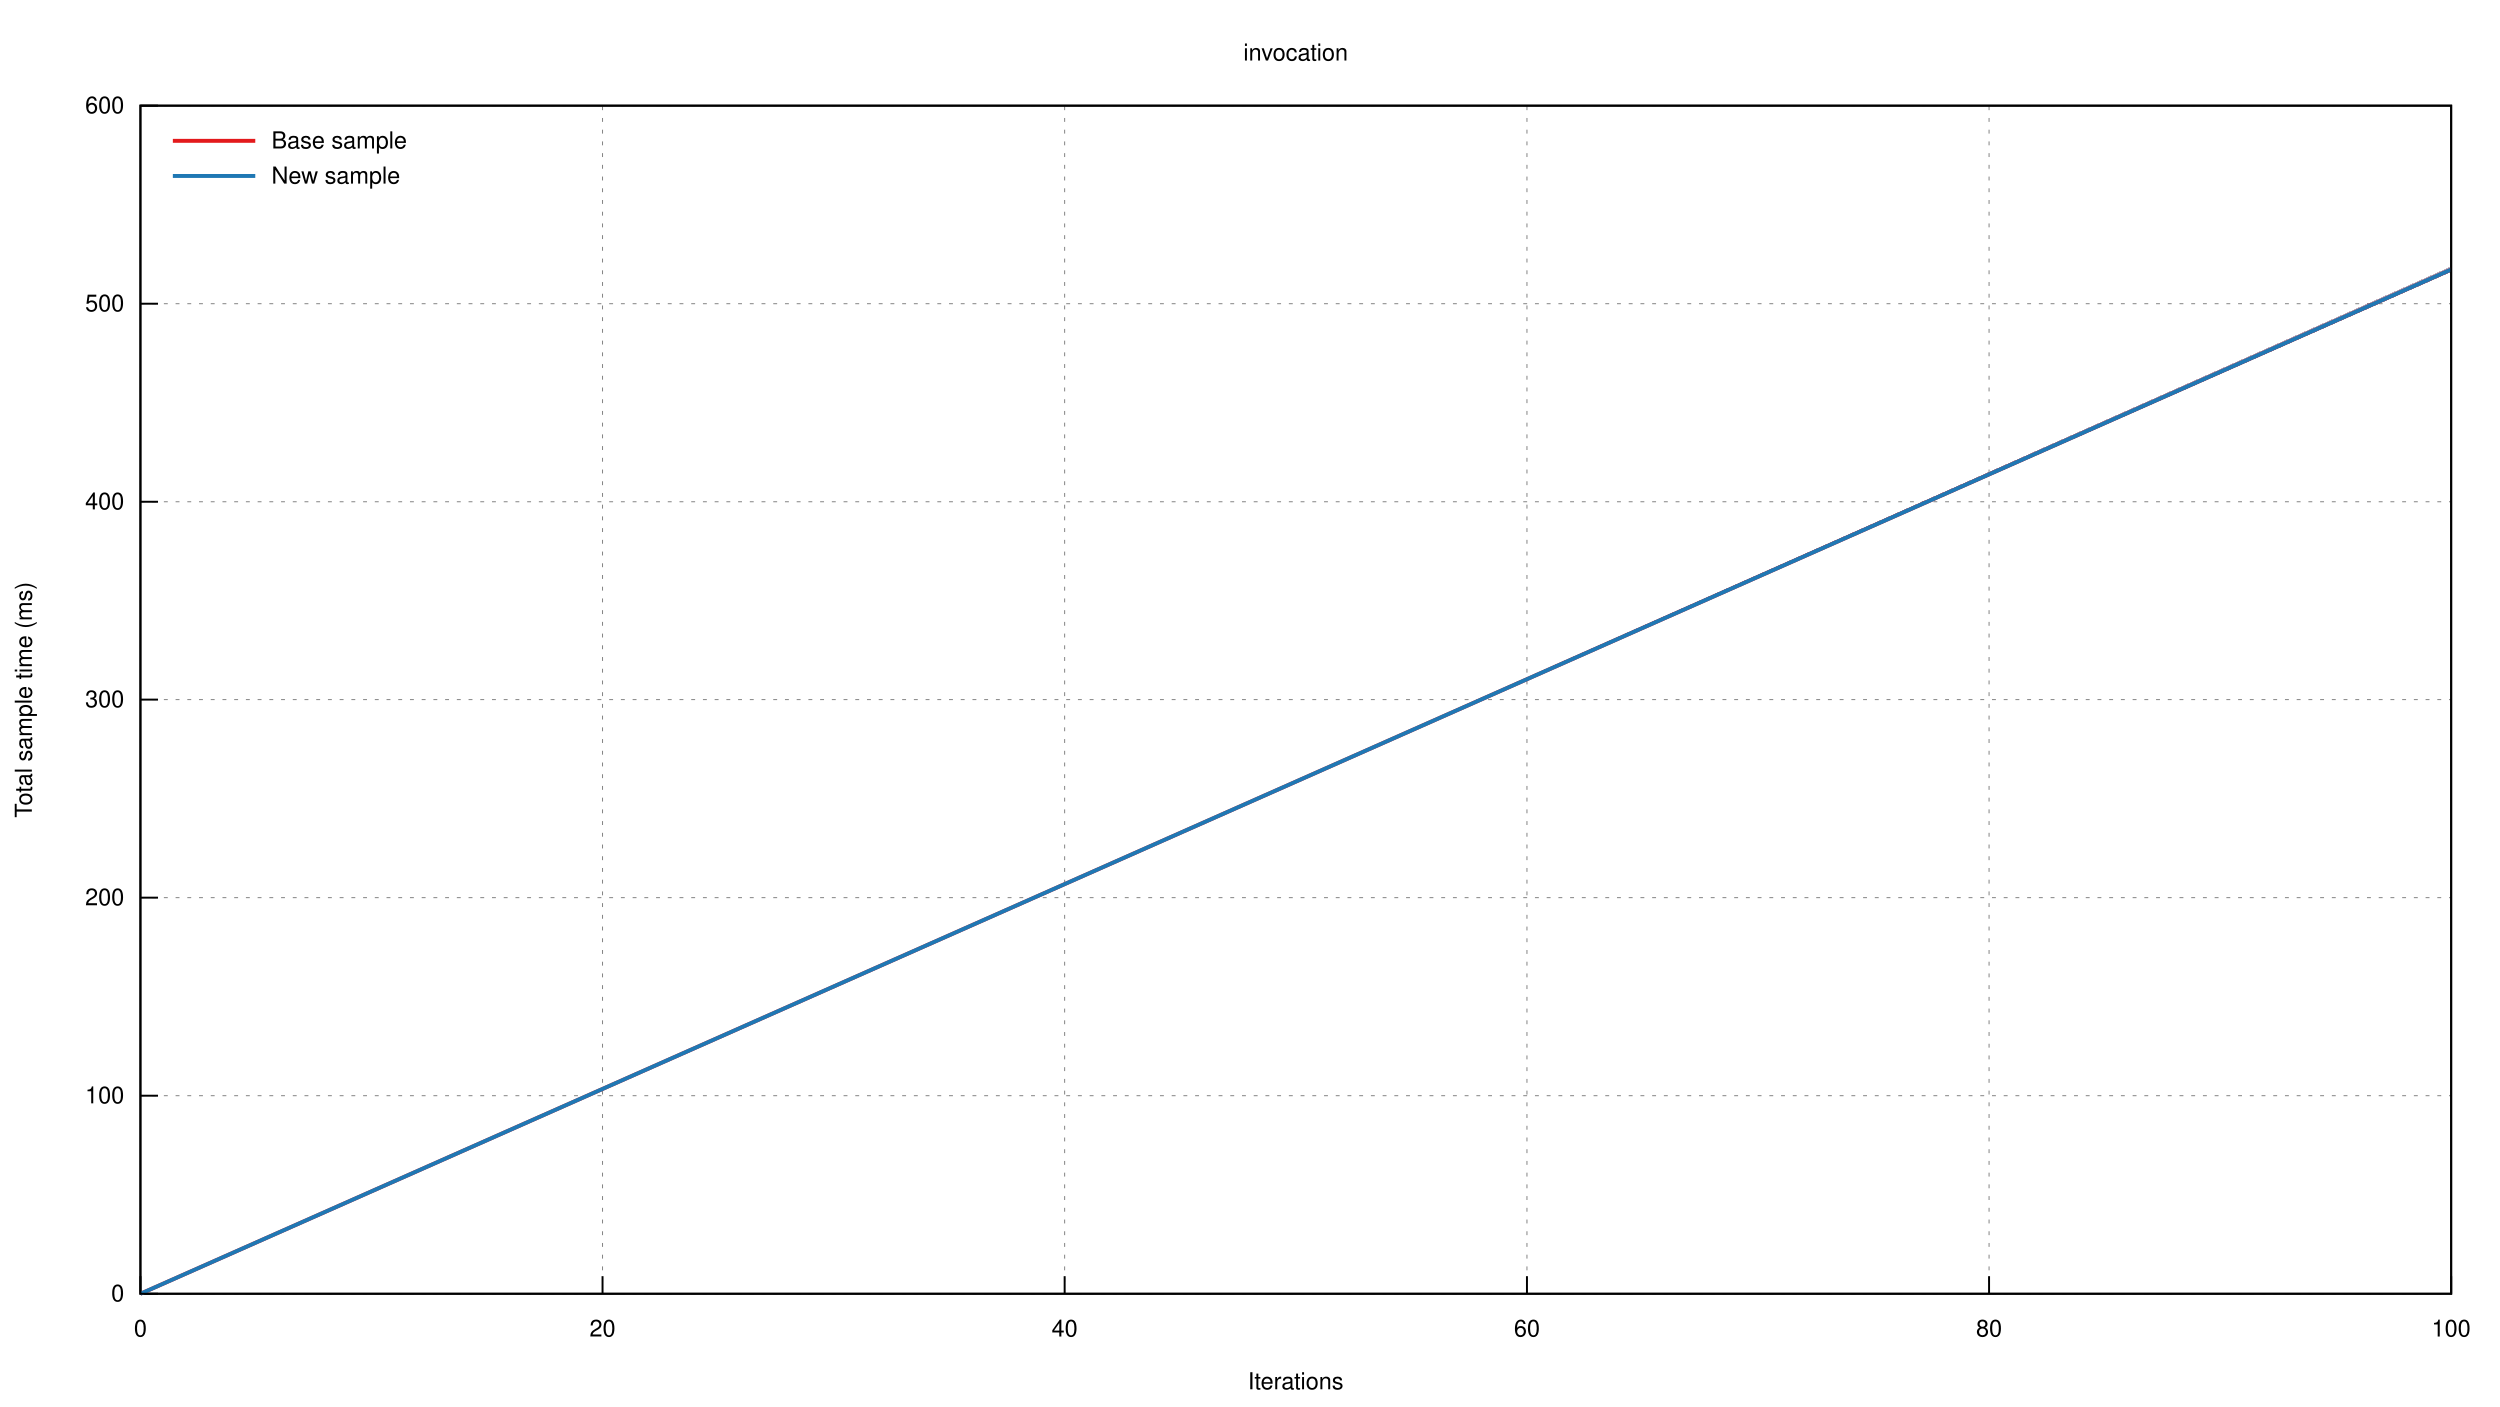
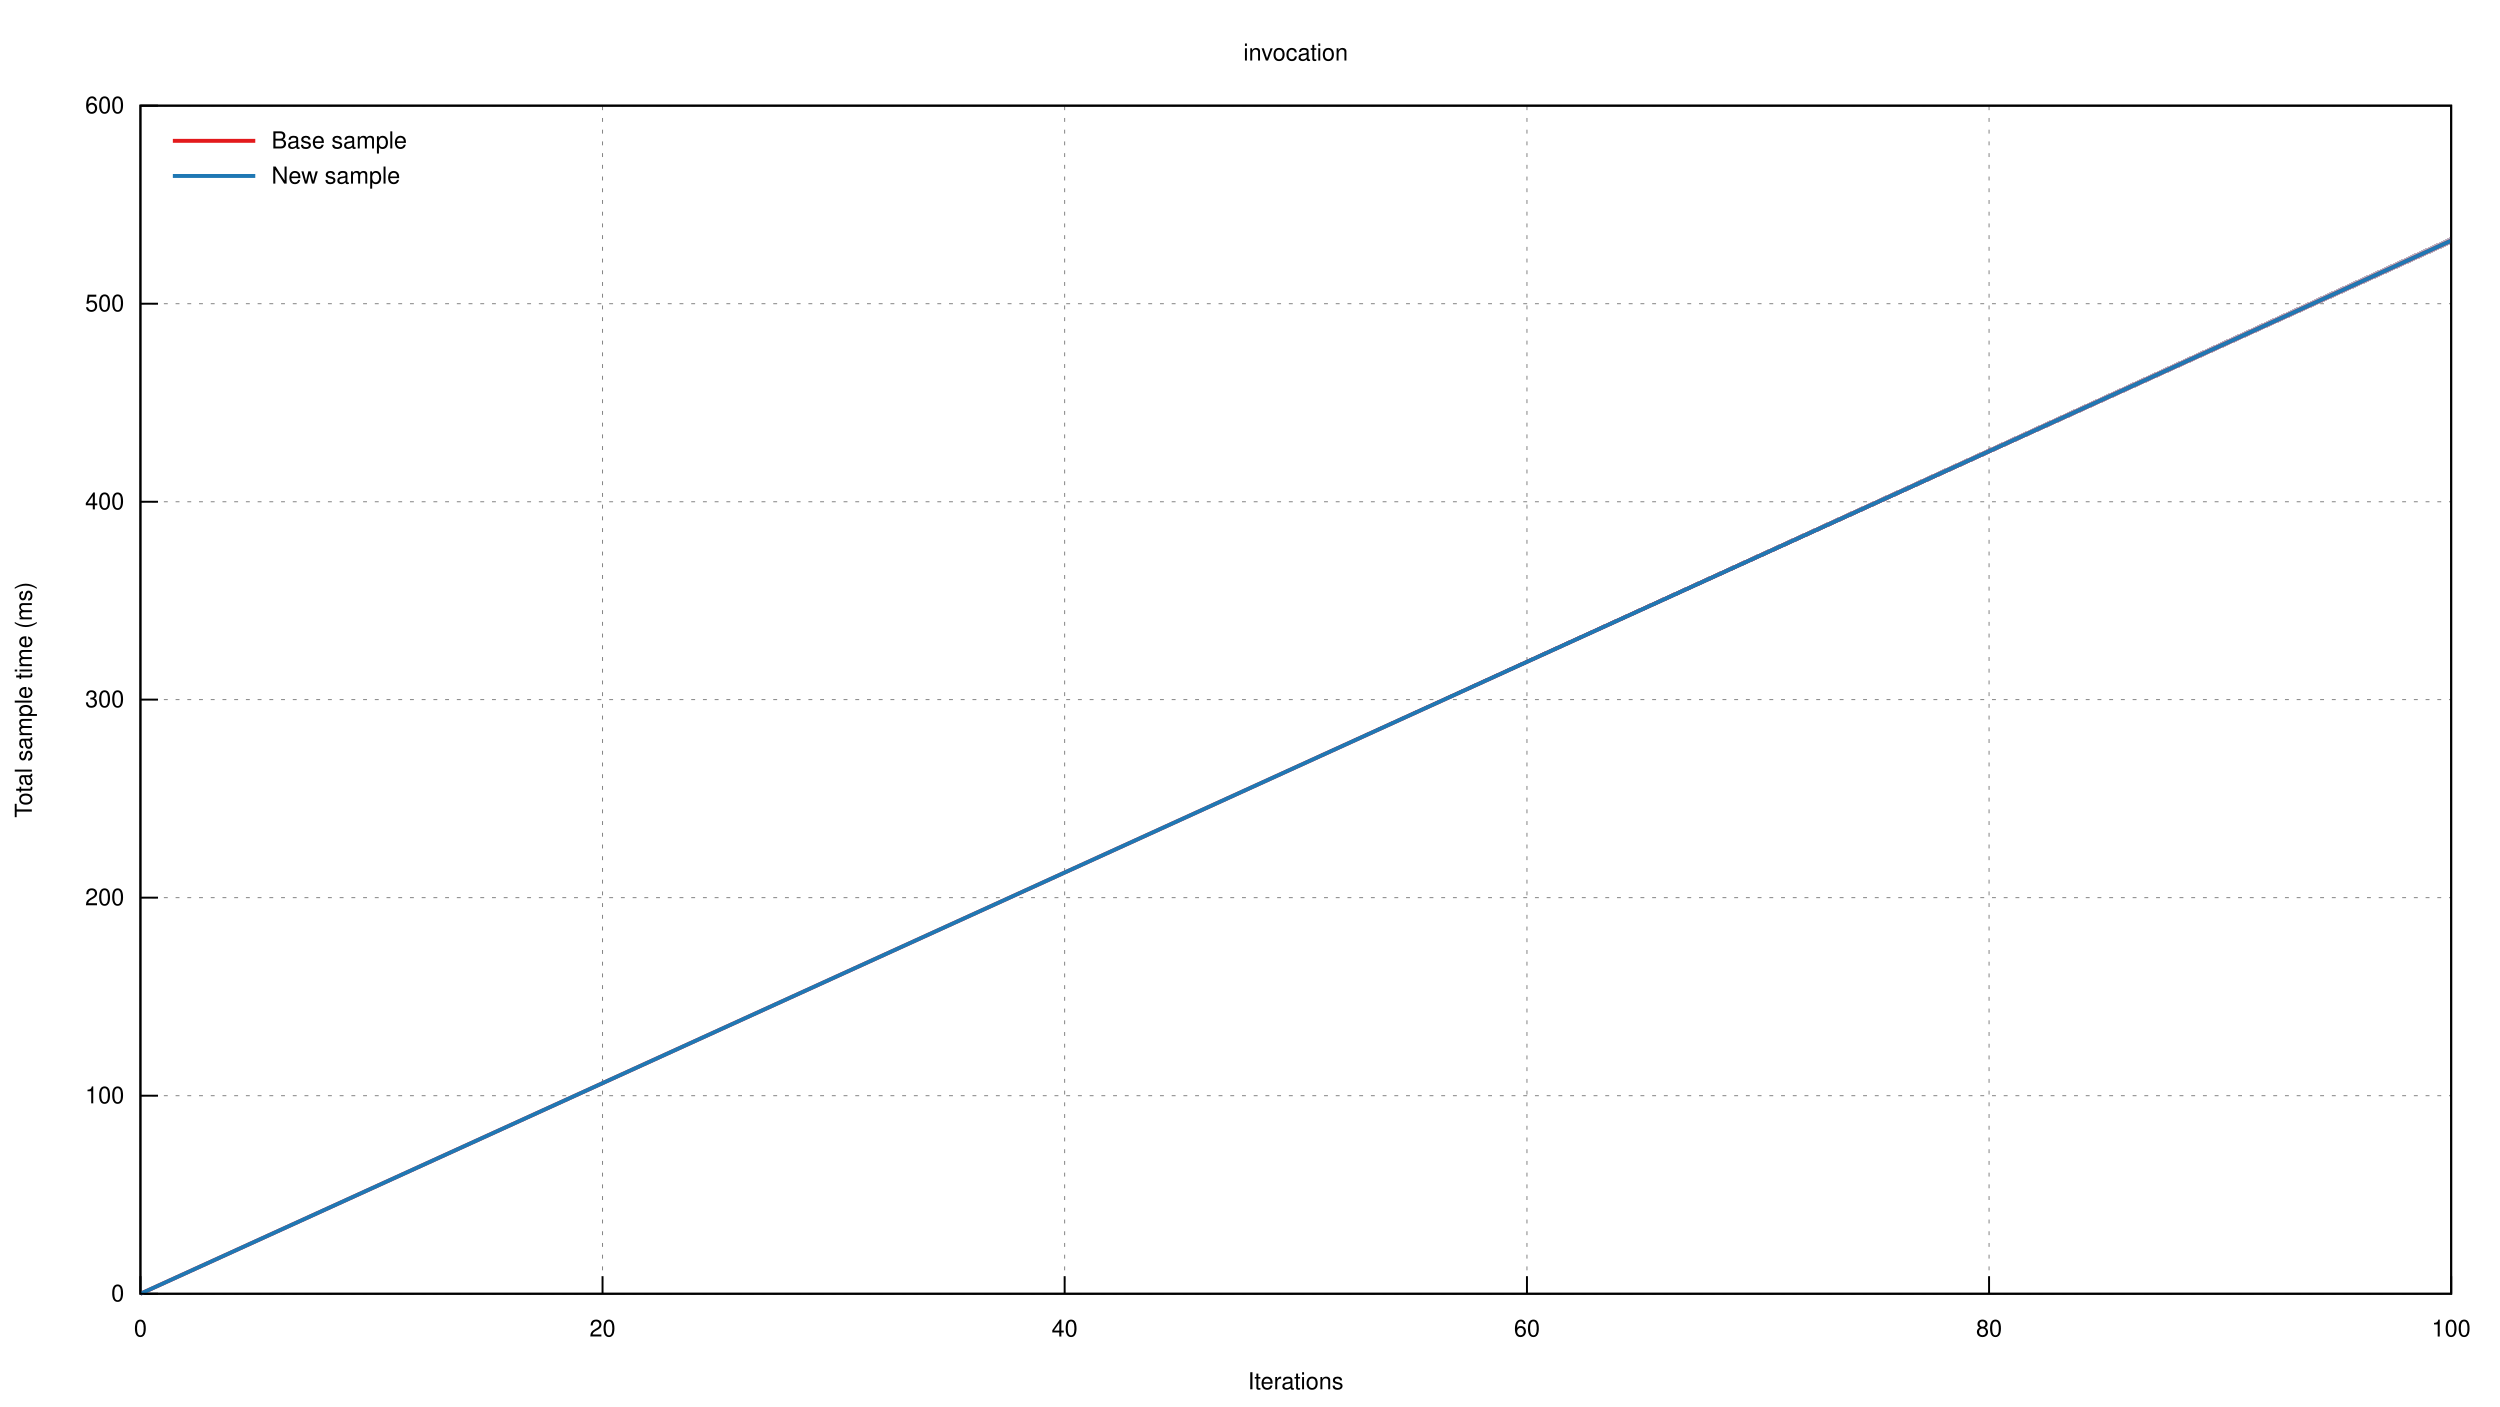
<svg xmlns="http://www.w3.org/2000/svg" xmlns:xlink="http://www.w3.org/1999/xlink" viewBox="0 0 1280 720">
  <g id="gnuplot_canvas">
    <rect x="0" y="0" width="1280" height="720" fill="none" />
    <defs>
      <circle id="gpDot" r="0.5" stroke-width="0.5" stroke="currentColor" />
      <path id="gpPt0" stroke-width="0.222" stroke="currentColor" d="M-1,0 h2 M0,-1 v2" />
      <path id="gpPt1" stroke-width="0.222" stroke="currentColor" d="M-1,-1 L1,1 M1,-1 L-1,1" />
      <path id="gpPt2" stroke-width="0.222" stroke="currentColor" d="M-1,0 L1,0 M0,-1 L0,1 M-1,-1 L1,1 M-1,1 L1,-1" />
      <rect id="gpPt3" stroke-width="0.222" stroke="currentColor" x="-1" y="-1" width="2" height="2" />
      <rect id="gpPt4" stroke-width="0.222" stroke="currentColor" fill="currentColor" x="-1" y="-1" width="2" height="2" />
      <circle id="gpPt5" stroke-width="0.222" stroke="currentColor" cx="0" cy="0" r="1" />
      <use xlink:href="#gpPt5" id="gpPt6" fill="currentColor" stroke="none" />
      <path id="gpPt7" stroke-width="0.222" stroke="currentColor" d="M0,-1.33 L-1.33,0.67 L1.33,0.67 z" />
      <use xlink:href="#gpPt7" id="gpPt8" fill="currentColor" stroke="none" />
      <use xlink:href="#gpPt7" id="gpPt9" stroke="currentColor" transform="rotate(180)" />
      <use xlink:href="#gpPt9" id="gpPt10" fill="currentColor" stroke="none" />
      <use xlink:href="#gpPt3" id="gpPt11" stroke="currentColor" transform="rotate(45)" />
      <use xlink:href="#gpPt11" id="gpPt12" fill="currentColor" stroke="none" />
      <path id="gpPt13" stroke-width="0.222" stroke="currentColor" d="M0,1.330 L1.265,0.411 L0.782,-1.067 L-0.782,-1.076 L-1.265,0.411 z" />
      <use xlink:href="#gpPt13" id="gpPt14" fill="currentColor" stroke="none" />
      <filter id="textbox" filterUnits="objectBoundingBox" x="0" y="0" height="1" width="1">
        <feFlood flood-color="white" flood-opacity="1" result="bgnd" />
        <feComposite in="SourceGraphic" in2="bgnd" operator="atop" />
      </filter>
      <filter id="greybox" filterUnits="objectBoundingBox" x="0" y="0" height="1" width="1">
        <feFlood flood-color="lightgrey" flood-opacity="1" result="grey" />
        <feComposite in="SourceGraphic" in2="grey" operator="atop" />
      </filter>
    </defs>
    <g fill="none" color="white" stroke="currentColor" stroke-width="1.00" stroke-linecap="butt" stroke-linejoin="miter">
</g>
    <g fill="none" color="black" stroke="currentColor" stroke-width="1.00" stroke-linecap="butt" stroke-linejoin="miter">
</g>
    <g fill="none" color="black" stroke="black" stroke-width="0.50" stroke-linecap="butt" stroke-linejoin="miter">
</g>
    <g fill="none" color="gray" stroke="currentColor" stroke-width="0.50" stroke-linecap="butt" stroke-linejoin="miter">
      <path stroke="gray" stroke-dasharray="2,4" class="gridline" d="M71.9,662.4 L1255.0,662.4  " />
    </g>
    <g fill="none" color="gray" stroke="gray" stroke-width="1.00" stroke-linecap="butt" stroke-linejoin="miter">
</g>
    <g fill="none" color="black" stroke="currentColor" stroke-width="1.00" stroke-linecap="butt" stroke-linejoin="miter">
      <path stroke="black" d="M71.9,662.4 L80.9,662.4  " />
      <g transform="translate(63.6,666.3)" stroke="none" fill="black" font-family="Helvetica" font-size="12.00" text-anchor="end">
        <text>
          <tspan font-family="Helvetica"> 0</tspan>
        </text>
      </g>
    </g>
    <g fill="none" color="black" stroke="currentColor" stroke-width="1.00" stroke-linecap="butt" stroke-linejoin="miter">
</g>
    <g fill="none" color="black" stroke="black" stroke-width="0.50" stroke-linecap="butt" stroke-linejoin="miter">
</g>
    <g fill="none" color="gray" stroke="currentColor" stroke-width="0.50" stroke-linecap="butt" stroke-linejoin="miter">
      <path stroke="gray" stroke-dasharray="2,4" class="gridline" d="M71.9,561.0 L1255.0,561.0  " />
    </g>
    <g fill="none" color="gray" stroke="gray" stroke-width="1.00" stroke-linecap="butt" stroke-linejoin="miter">
</g>
    <g fill="none" color="black" stroke="currentColor" stroke-width="1.00" stroke-linecap="butt" stroke-linejoin="miter">
      <path stroke="black" d="M71.9,561.0 L80.9,561.0  " />
      <g transform="translate(63.6,564.9)" stroke="none" fill="black" font-family="Helvetica" font-size="12.00" text-anchor="end">
        <text>
          <tspan font-family="Helvetica"> 100</tspan>
        </text>
      </g>
    </g>
    <g fill="none" color="black" stroke="currentColor" stroke-width="1.00" stroke-linecap="butt" stroke-linejoin="miter">
</g>
    <g fill="none" color="black" stroke="black" stroke-width="0.50" stroke-linecap="butt" stroke-linejoin="miter">
</g>
    <g fill="none" color="gray" stroke="currentColor" stroke-width="0.50" stroke-linecap="butt" stroke-linejoin="miter">
      <path stroke="gray" stroke-dasharray="2,4" class="gridline" d="M71.9,459.6 L1255.0,459.6  " />
    </g>
    <g fill="none" color="gray" stroke="gray" stroke-width="1.00" stroke-linecap="butt" stroke-linejoin="miter">
</g>
    <g fill="none" color="black" stroke="currentColor" stroke-width="1.00" stroke-linecap="butt" stroke-linejoin="miter">
      <path stroke="black" d="M71.9,459.6 L80.9,459.6  " />
      <g transform="translate(63.6,463.5)" stroke="none" fill="black" font-family="Helvetica" font-size="12.00" text-anchor="end">
        <text>
          <tspan font-family="Helvetica"> 200</tspan>
        </text>
      </g>
    </g>
    <g fill="none" color="black" stroke="currentColor" stroke-width="1.00" stroke-linecap="butt" stroke-linejoin="miter">
</g>
    <g fill="none" color="black" stroke="black" stroke-width="0.50" stroke-linecap="butt" stroke-linejoin="miter">
</g>
    <g fill="none" color="gray" stroke="currentColor" stroke-width="0.50" stroke-linecap="butt" stroke-linejoin="miter">
      <path stroke="gray" stroke-dasharray="2,4" class="gridline" d="M71.9,358.2 L1255.0,358.2  " />
    </g>
    <g fill="none" color="gray" stroke="gray" stroke-width="1.00" stroke-linecap="butt" stroke-linejoin="miter">
</g>
    <g fill="none" color="black" stroke="currentColor" stroke-width="1.00" stroke-linecap="butt" stroke-linejoin="miter">
      <path stroke="black" d="M71.9,358.2 L80.9,358.2  " />
      <g transform="translate(63.6,362.1)" stroke="none" fill="black" font-family="Helvetica" font-size="12.00" text-anchor="end">
        <text>
          <tspan font-family="Helvetica"> 300</tspan>
        </text>
      </g>
    </g>
    <g fill="none" color="black" stroke="currentColor" stroke-width="1.00" stroke-linecap="butt" stroke-linejoin="miter">
</g>
    <g fill="none" color="black" stroke="black" stroke-width="0.50" stroke-linecap="butt" stroke-linejoin="miter">
</g>
    <g fill="none" color="gray" stroke="currentColor" stroke-width="0.50" stroke-linecap="butt" stroke-linejoin="miter">
      <path stroke="gray" stroke-dasharray="2,4" class="gridline" d="M71.9,256.9 L1255.0,256.9  " />
    </g>
    <g fill="none" color="gray" stroke="gray" stroke-width="1.00" stroke-linecap="butt" stroke-linejoin="miter">
</g>
    <g fill="none" color="black" stroke="currentColor" stroke-width="1.00" stroke-linecap="butt" stroke-linejoin="miter">
      <path stroke="black" d="M71.9,256.9 L80.9,256.9  " />
      <g transform="translate(63.6,260.8)" stroke="none" fill="black" font-family="Helvetica" font-size="12.00" text-anchor="end">
        <text>
          <tspan font-family="Helvetica"> 400</tspan>
        </text>
      </g>
    </g>
    <g fill="none" color="black" stroke="currentColor" stroke-width="1.00" stroke-linecap="butt" stroke-linejoin="miter">
</g>
    <g fill="none" color="black" stroke="black" stroke-width="0.50" stroke-linecap="butt" stroke-linejoin="miter">
</g>
    <g fill="none" color="gray" stroke="currentColor" stroke-width="0.50" stroke-linecap="butt" stroke-linejoin="miter">
      <path stroke="gray" stroke-dasharray="2,4" class="gridline" d="M71.9,155.5 L1255.0,155.5  " />
    </g>
    <g fill="none" color="gray" stroke="gray" stroke-width="1.00" stroke-linecap="butt" stroke-linejoin="miter">
</g>
    <g fill="none" color="black" stroke="currentColor" stroke-width="1.00" stroke-linecap="butt" stroke-linejoin="miter">
      <path stroke="black" d="M71.9,155.5 L80.9,155.5  " />
      <g transform="translate(63.6,159.4)" stroke="none" fill="black" font-family="Helvetica" font-size="12.00" text-anchor="end">
        <text>
          <tspan font-family="Helvetica"> 500</tspan>
        </text>
      </g>
    </g>
    <g fill="none" color="black" stroke="currentColor" stroke-width="1.00" stroke-linecap="butt" stroke-linejoin="miter">
</g>
    <g fill="none" color="black" stroke="black" stroke-width="0.50" stroke-linecap="butt" stroke-linejoin="miter">
</g>
    <g fill="none" color="gray" stroke="currentColor" stroke-width="0.50" stroke-linecap="butt" stroke-linejoin="miter">
      <path stroke="gray" stroke-dasharray="2,4" class="gridline" d="M71.9,54.1 L1255.0,54.1  " />
    </g>
    <g fill="none" color="gray" stroke="gray" stroke-width="1.00" stroke-linecap="butt" stroke-linejoin="miter">
</g>
    <g fill="none" color="black" stroke="currentColor" stroke-width="1.00" stroke-linecap="butt" stroke-linejoin="miter">
      <path stroke="black" d="M71.9,54.1 L80.9,54.1  " />
      <g transform="translate(63.6,58.0)" stroke="none" fill="black" font-family="Helvetica" font-size="12.00" text-anchor="end">
        <text>
          <tspan font-family="Helvetica"> 600</tspan>
        </text>
      </g>
    </g>
    <g fill="none" color="black" stroke="currentColor" stroke-width="1.00" stroke-linecap="butt" stroke-linejoin="miter">
</g>
    <g fill="none" color="black" stroke="black" stroke-width="0.50" stroke-linecap="butt" stroke-linejoin="miter">
</g>
    <g fill="none" color="gray" stroke="currentColor" stroke-width="0.50" stroke-linecap="butt" stroke-linejoin="miter">
      <path stroke="gray" stroke-dasharray="2,4" class="gridline" d="M71.9,662.4 L71.9,54.1  " />
    </g>
    <g fill="none" color="gray" stroke="gray" stroke-width="1.00" stroke-linecap="butt" stroke-linejoin="miter">
</g>
    <g fill="none" color="black" stroke="currentColor" stroke-width="1.00" stroke-linecap="butt" stroke-linejoin="miter">
      <path stroke="black" d="M71.9,662.4 L71.9,653.4  " />
      <g transform="translate(71.9,684.3)" stroke="none" fill="black" font-family="Helvetica" font-size="12.00" text-anchor="middle">
        <text>
          <tspan font-family="Helvetica"> 0</tspan>
        </text>
      </g>
    </g>
    <g fill="none" color="black" stroke="currentColor" stroke-width="1.00" stroke-linecap="butt" stroke-linejoin="miter">
</g>
    <g fill="none" color="black" stroke="black" stroke-width="0.50" stroke-linecap="butt" stroke-linejoin="miter">
</g>
    <g fill="none" color="gray" stroke="currentColor" stroke-width="0.50" stroke-linecap="butt" stroke-linejoin="miter">
      <path stroke="gray" stroke-dasharray="2,4" class="gridline" d="M308.5,662.4 L308.5,54.1  " />
    </g>
    <g fill="none" color="gray" stroke="gray" stroke-width="1.00" stroke-linecap="butt" stroke-linejoin="miter">
</g>
    <g fill="none" color="black" stroke="currentColor" stroke-width="1.00" stroke-linecap="butt" stroke-linejoin="miter">
      <path stroke="black" d="M308.5,662.4 L308.5,653.4  " />
      <g transform="translate(308.5,684.3)" stroke="none" fill="black" font-family="Helvetica" font-size="12.00" text-anchor="middle">
        <text>
          <tspan font-family="Helvetica"> 20</tspan>
        </text>
      </g>
    </g>
    <g fill="none" color="black" stroke="currentColor" stroke-width="1.00" stroke-linecap="butt" stroke-linejoin="miter">
</g>
    <g fill="none" color="black" stroke="black" stroke-width="0.50" stroke-linecap="butt" stroke-linejoin="miter">
</g>
    <g fill="none" color="gray" stroke="currentColor" stroke-width="0.50" stroke-linecap="butt" stroke-linejoin="miter">
      <path stroke="gray" stroke-dasharray="2,4" class="gridline" d="M545.1,662.4 L545.1,54.1  " />
    </g>
    <g fill="none" color="gray" stroke="gray" stroke-width="1.00" stroke-linecap="butt" stroke-linejoin="miter">
</g>
    <g fill="none" color="black" stroke="currentColor" stroke-width="1.00" stroke-linecap="butt" stroke-linejoin="miter">
      <path stroke="black" d="M545.1,662.4 L545.1,653.4  " />
      <g transform="translate(545.1,684.3)" stroke="none" fill="black" font-family="Helvetica" font-size="12.00" text-anchor="middle">
        <text>
          <tspan font-family="Helvetica"> 40</tspan>
        </text>
      </g>
    </g>
    <g fill="none" color="black" stroke="currentColor" stroke-width="1.00" stroke-linecap="butt" stroke-linejoin="miter">
</g>
    <g fill="none" color="black" stroke="black" stroke-width="0.50" stroke-linecap="butt" stroke-linejoin="miter">
</g>
    <g fill="none" color="gray" stroke="currentColor" stroke-width="0.50" stroke-linecap="butt" stroke-linejoin="miter">
      <path stroke="gray" stroke-dasharray="2,4" class="gridline" d="M781.8,662.4 L781.8,54.1  " />
    </g>
    <g fill="none" color="gray" stroke="gray" stroke-width="1.00" stroke-linecap="butt" stroke-linejoin="miter">
</g>
    <g fill="none" color="black" stroke="currentColor" stroke-width="1.00" stroke-linecap="butt" stroke-linejoin="miter">
      <path stroke="black" d="M781.8,662.4 L781.8,653.4  " />
      <g transform="translate(781.8,684.3)" stroke="none" fill="black" font-family="Helvetica" font-size="12.00" text-anchor="middle">
        <text>
          <tspan font-family="Helvetica"> 60</tspan>
        </text>
      </g>
    </g>
    <g fill="none" color="black" stroke="currentColor" stroke-width="1.00" stroke-linecap="butt" stroke-linejoin="miter">
</g>
    <g fill="none" color="black" stroke="black" stroke-width="0.50" stroke-linecap="butt" stroke-linejoin="miter">
</g>
    <g fill="none" color="gray" stroke="currentColor" stroke-width="0.50" stroke-linecap="butt" stroke-linejoin="miter">
      <path stroke="gray" stroke-dasharray="2,4" class="gridline" d="M1018.4,662.4 L1018.4,54.1  " />
    </g>
    <g fill="none" color="gray" stroke="gray" stroke-width="1.00" stroke-linecap="butt" stroke-linejoin="miter">
</g>
    <g fill="none" color="black" stroke="currentColor" stroke-width="1.00" stroke-linecap="butt" stroke-linejoin="miter">
      <path stroke="black" d="M1018.4,662.4 L1018.4,653.4  " />
      <g transform="translate(1018.4,684.3)" stroke="none" fill="black" font-family="Helvetica" font-size="12.00" text-anchor="middle">
        <text>
          <tspan font-family="Helvetica"> 80</tspan>
        </text>
      </g>
    </g>
    <g fill="none" color="black" stroke="currentColor" stroke-width="1.00" stroke-linecap="butt" stroke-linejoin="miter">
</g>
    <g fill="none" color="black" stroke="black" stroke-width="0.50" stroke-linecap="butt" stroke-linejoin="miter">
</g>
    <g fill="none" color="gray" stroke="currentColor" stroke-width="0.50" stroke-linecap="butt" stroke-linejoin="miter">
      <path stroke="gray" stroke-dasharray="2,4" class="gridline" d="M1255.0,662.4 L1255.0,54.1  " />
    </g>
    <g fill="none" color="gray" stroke="gray" stroke-width="1.00" stroke-linecap="butt" stroke-linejoin="miter">
</g>
    <g fill="none" color="black" stroke="currentColor" stroke-width="1.00" stroke-linecap="butt" stroke-linejoin="miter">
      <path stroke="black" d="M1255.0,662.4 L1255.0,653.4  " />
      <g transform="translate(1255.0,684.3)" stroke="none" fill="black" font-family="Helvetica" font-size="12.00" text-anchor="middle">
        <text>
          <tspan font-family="Helvetica"> 100</tspan>
        </text>
      </g>
    </g>
    <g fill="none" color="black" stroke="currentColor" stroke-width="1.00" stroke-linecap="butt" stroke-linejoin="miter">
</g>
    <g fill="none" color="black" stroke="currentColor" stroke-width="1.00" stroke-linecap="butt" stroke-linejoin="miter">
      <path stroke="black" d="M71.9,54.1 L71.9,662.4 L1255.0,662.4 L1255.0,54.1 L71.9,54.1 Z  " />
    </g>
    <g fill="none" color="black" stroke="currentColor" stroke-width="1.00" stroke-linecap="butt" stroke-linejoin="miter">
      <g transform="translate(16.3,358.3) rotate(270)" stroke="none" fill="black" font-family="Helvetica" font-size="12.00" text-anchor="middle">
        <text>
          <tspan font-family="Helvetica">Total sample time (ms)</tspan>
        </text>
      </g>
    </g>
    <g fill="none" color="black" stroke="currentColor" stroke-width="1.00" stroke-linecap="butt" stroke-linejoin="miter">
      <g transform="translate(663.4,711.3)" stroke="none" fill="black" font-family="Helvetica" font-size="12.00" text-anchor="middle">
        <text>
          <tspan font-family="Helvetica">Iterations</tspan>
        </text>
      </g>
    </g>
    <g fill="none" color="black" stroke="currentColor" stroke-width="1.00" stroke-linecap="butt" stroke-linejoin="miter">
      <g transform="translate(663.4,31.0)" stroke="none" fill="black" font-family="Helvetica" font-size="12.00" text-anchor="middle">
        <text>
          <tspan font-family="Helvetica">invocation</tspan>
        </text>
      </g>
    </g>
    <g id="gnuplot_plot_1">
      <g fill="none" color="black" stroke="currentColor" stroke-width="1.00" stroke-linecap="butt" stroke-linejoin="miter">
        <g stroke="none" shape-rendering="crispEdges">
          <polygon fill="rgb(227,  26,  28)" fill-opacity="0.25" points="71.9,662.4 71.9,662.4 71.9,662.4 " />
-           <polygon fill="rgb(227,  26,  28)" fill-opacity="0.25" points="71.9,662.4 1255.0,139.3 1255.0,136.3 " />
+           <polygon fill="rgb(227,  26,  28)" fill-opacity="0.25" points="71.9,662.4 1255.0,125.0 1255.0,121.2 " />
        </g>
      </g>
    </g>
    <g id="gnuplot_plot_2">
      <g fill="none" color="black" stroke="currentColor" stroke-width="1.00" stroke-linecap="butt" stroke-linejoin="miter">
        <g stroke="none" shape-rendering="crispEdges">
          <polygon fill="rgb( 31, 120, 180)" fill-opacity="0.25" points="71.9,662.4 71.9,662.4 71.9,662.4 " />
-           <polygon fill="rgb( 31, 120, 180)" fill-opacity="0.25" points="71.9,662.4 1255.0,139.3 1255.0,136.3 " />
+           <polygon fill="rgb( 31, 120, 180)" fill-opacity="0.25" points="71.9,662.4 1255.0,125.0 1255.0,121.2 " />
        </g>
      </g>
    </g>
    <g id="gnuplot_plot_3">
      <g fill="none" color="white" stroke="rgb( 31, 120, 180)" stroke-width="2.00" stroke-linecap="butt" stroke-linejoin="miter">
</g>
      <g fill="none" color="black" stroke="currentColor" stroke-width="2.00" stroke-linecap="butt" stroke-linejoin="miter">
        <g transform="translate(139.0,76.0)" stroke="none" fill="black" font-family="Helvetica" font-size="12.00" text-anchor="start">
          <text>
            <tspan font-family="Helvetica">Base sample</tspan>
          </text>
        </g>
      </g>
      <g fill="none" color="black" stroke="currentColor" stroke-width="2.00" stroke-linecap="butt" stroke-linejoin="miter">
-         <path stroke="rgb(227,  26,  28)" d="M88.5,72.1 L130.7,72.1 M71.9,662.4 L1255.0,138.0  " />
+         <path stroke="rgb(227,  26,  28)" d="M88.5,72.1 L130.7,72.1 M71.9,662.4 L1255.0,123.2  " />
      </g>
    </g>
    <g id="gnuplot_plot_4">
      <g fill="none" color="black" stroke="currentColor" stroke-width="2.00" stroke-linecap="butt" stroke-linejoin="miter">
        <g transform="translate(139.0,94.0)" stroke="none" fill="black" font-family="Helvetica" font-size="12.00" text-anchor="start">
          <text>
            <tspan font-family="Helvetica">New sample</tspan>
          </text>
        </g>
      </g>
      <g fill="none" color="black" stroke="currentColor" stroke-width="2.00" stroke-linecap="butt" stroke-linejoin="miter">
-         <path stroke="rgb( 31, 120, 180)" d="M88.5,90.1 L130.7,90.1 M71.9,662.4 L1255.0,138.0  " />
+         <path stroke="rgb( 31, 120, 180)" d="M88.5,90.1 L130.7,90.1 M71.9,662.4 L1255.0,123.2  " />
      </g>
    </g>
    <g fill="none" color="black" stroke="currentColor" stroke-width="2.00" stroke-linecap="butt" stroke-linejoin="miter">
</g>
    <g fill="none" color="black" stroke="black" stroke-width="1.00" stroke-linecap="butt" stroke-linejoin="miter">
</g>
    <g fill="none" color="black" stroke="currentColor" stroke-width="1.00" stroke-linecap="butt" stroke-linejoin="miter">
      <path stroke="black" d="M71.9,54.1 L71.9,662.4 L1255.0,662.4 L1255.0,54.1 L71.9,54.1 Z  " />
    </g>
    <g fill="none" color="black" stroke="currentColor" stroke-width="1.00" stroke-linecap="butt" stroke-linejoin="miter">
</g>
  </g>
</svg>
